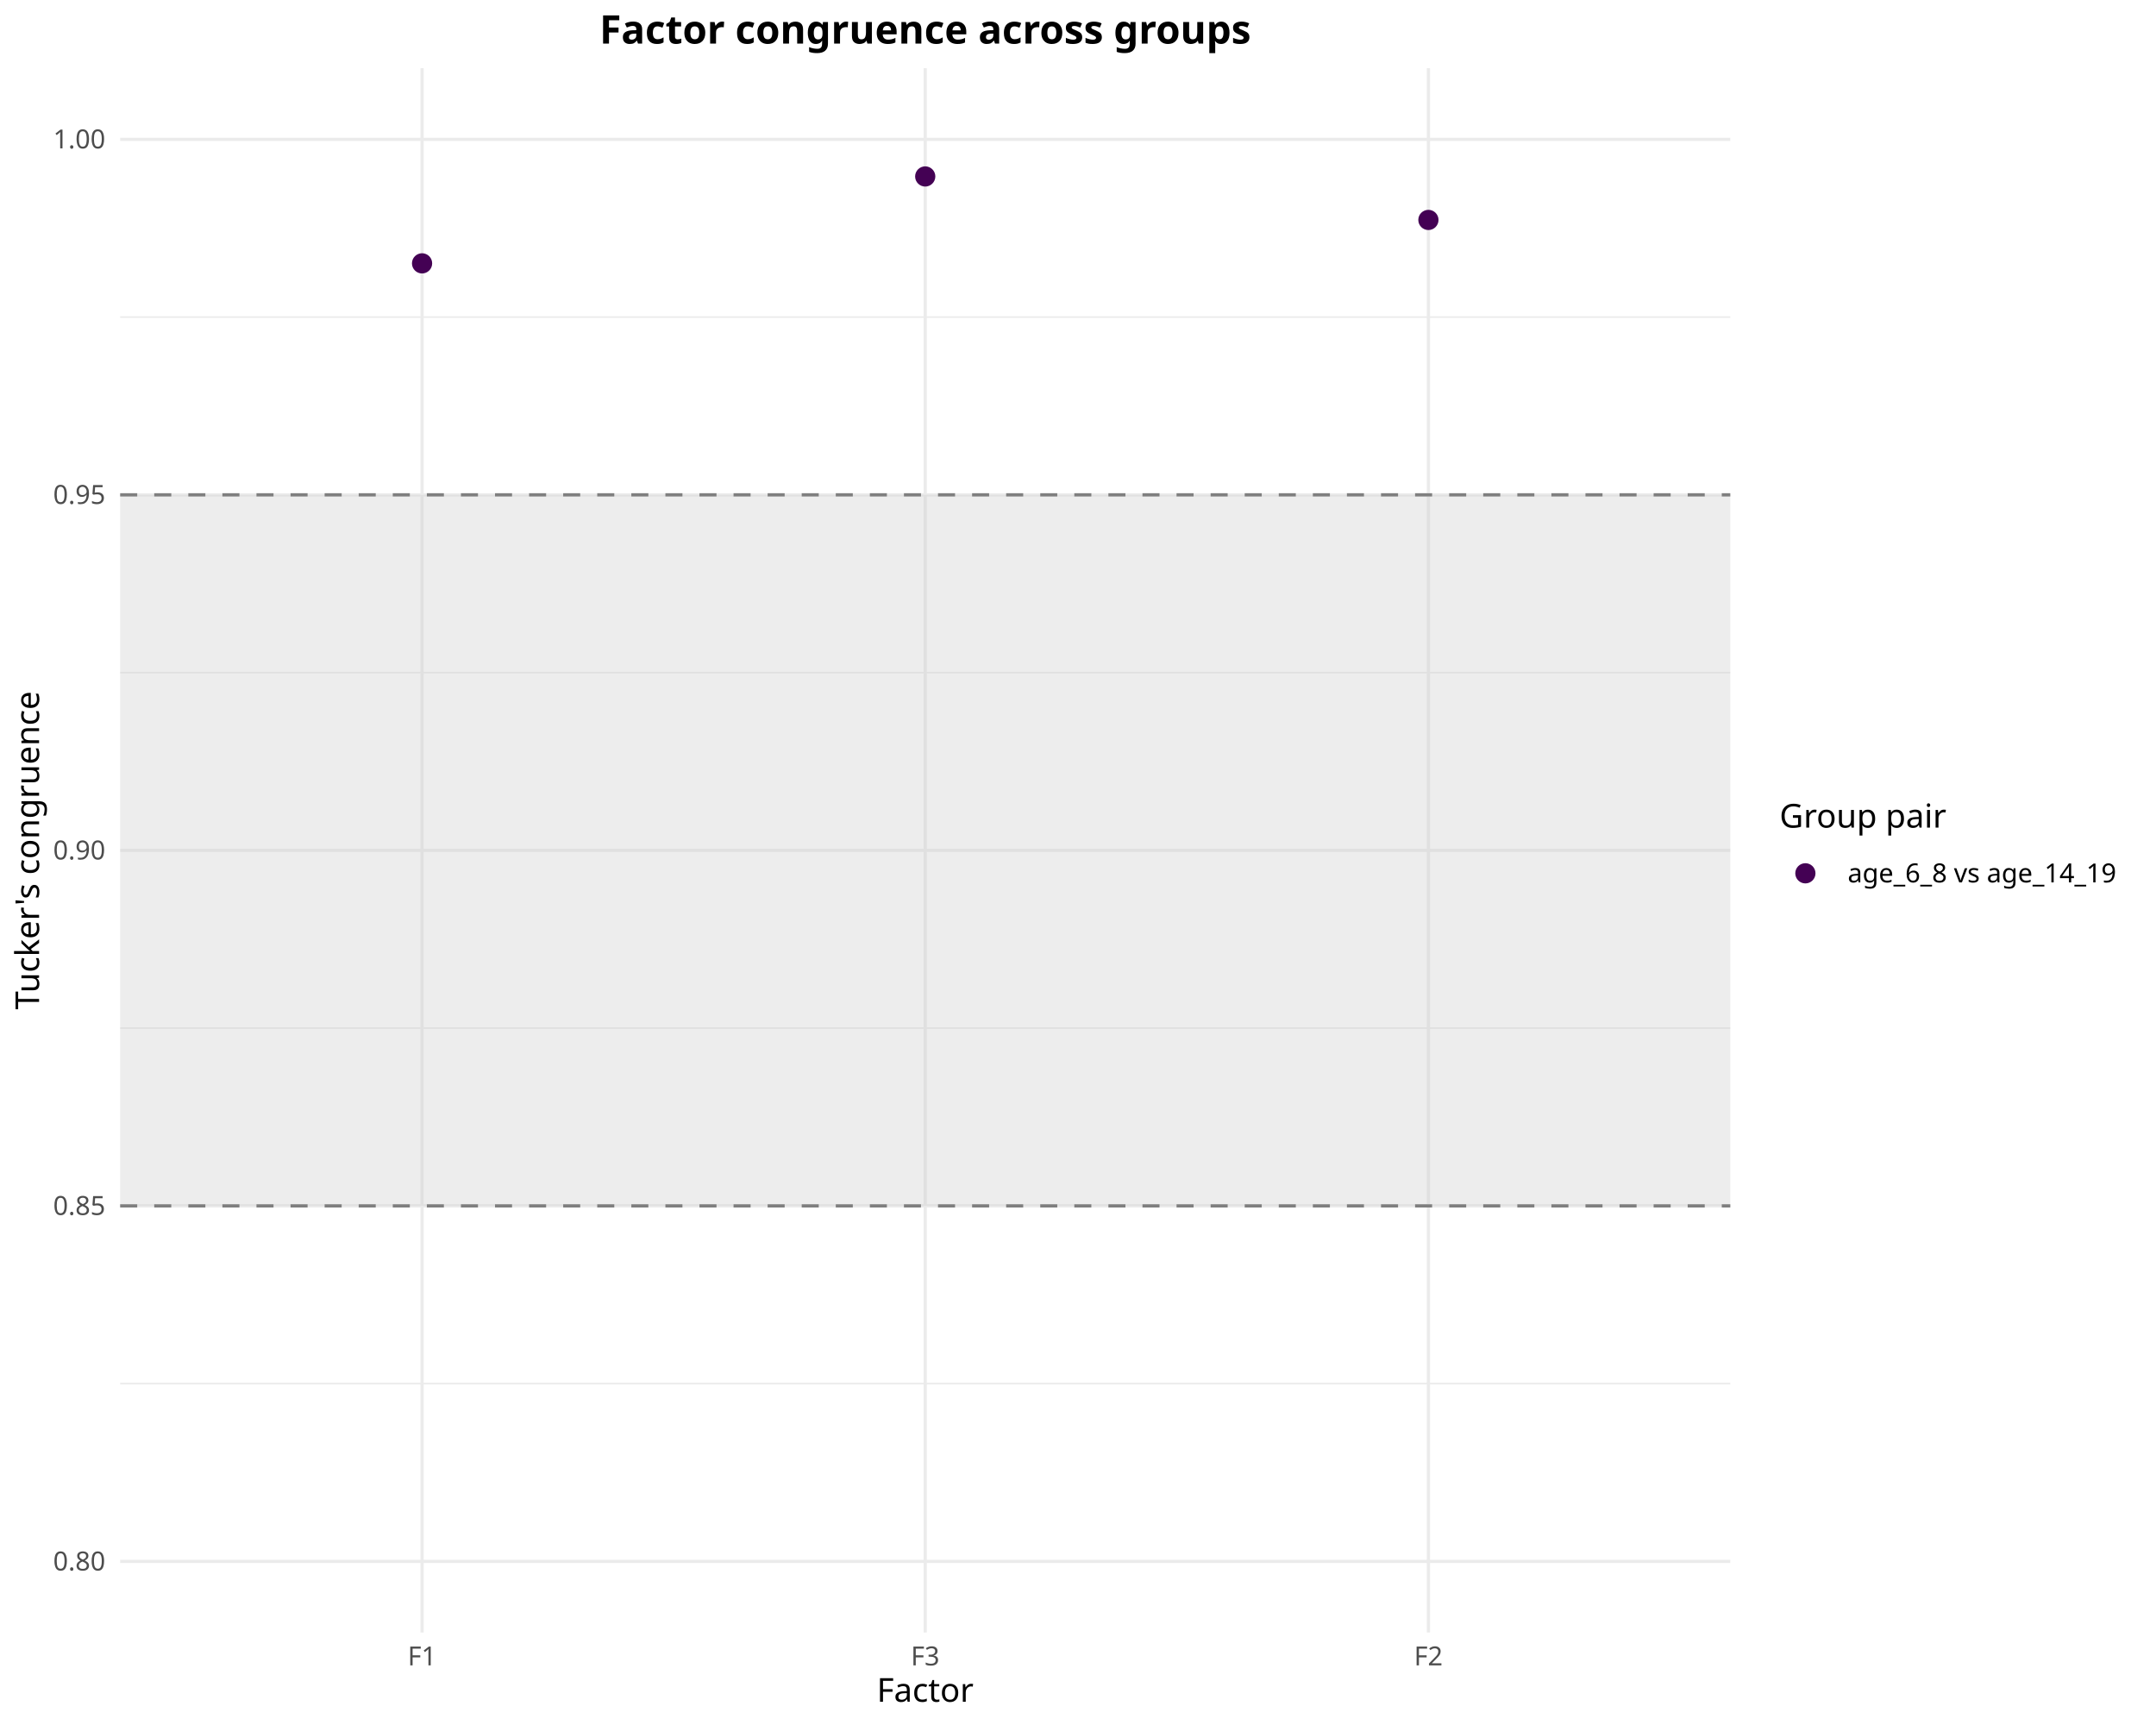
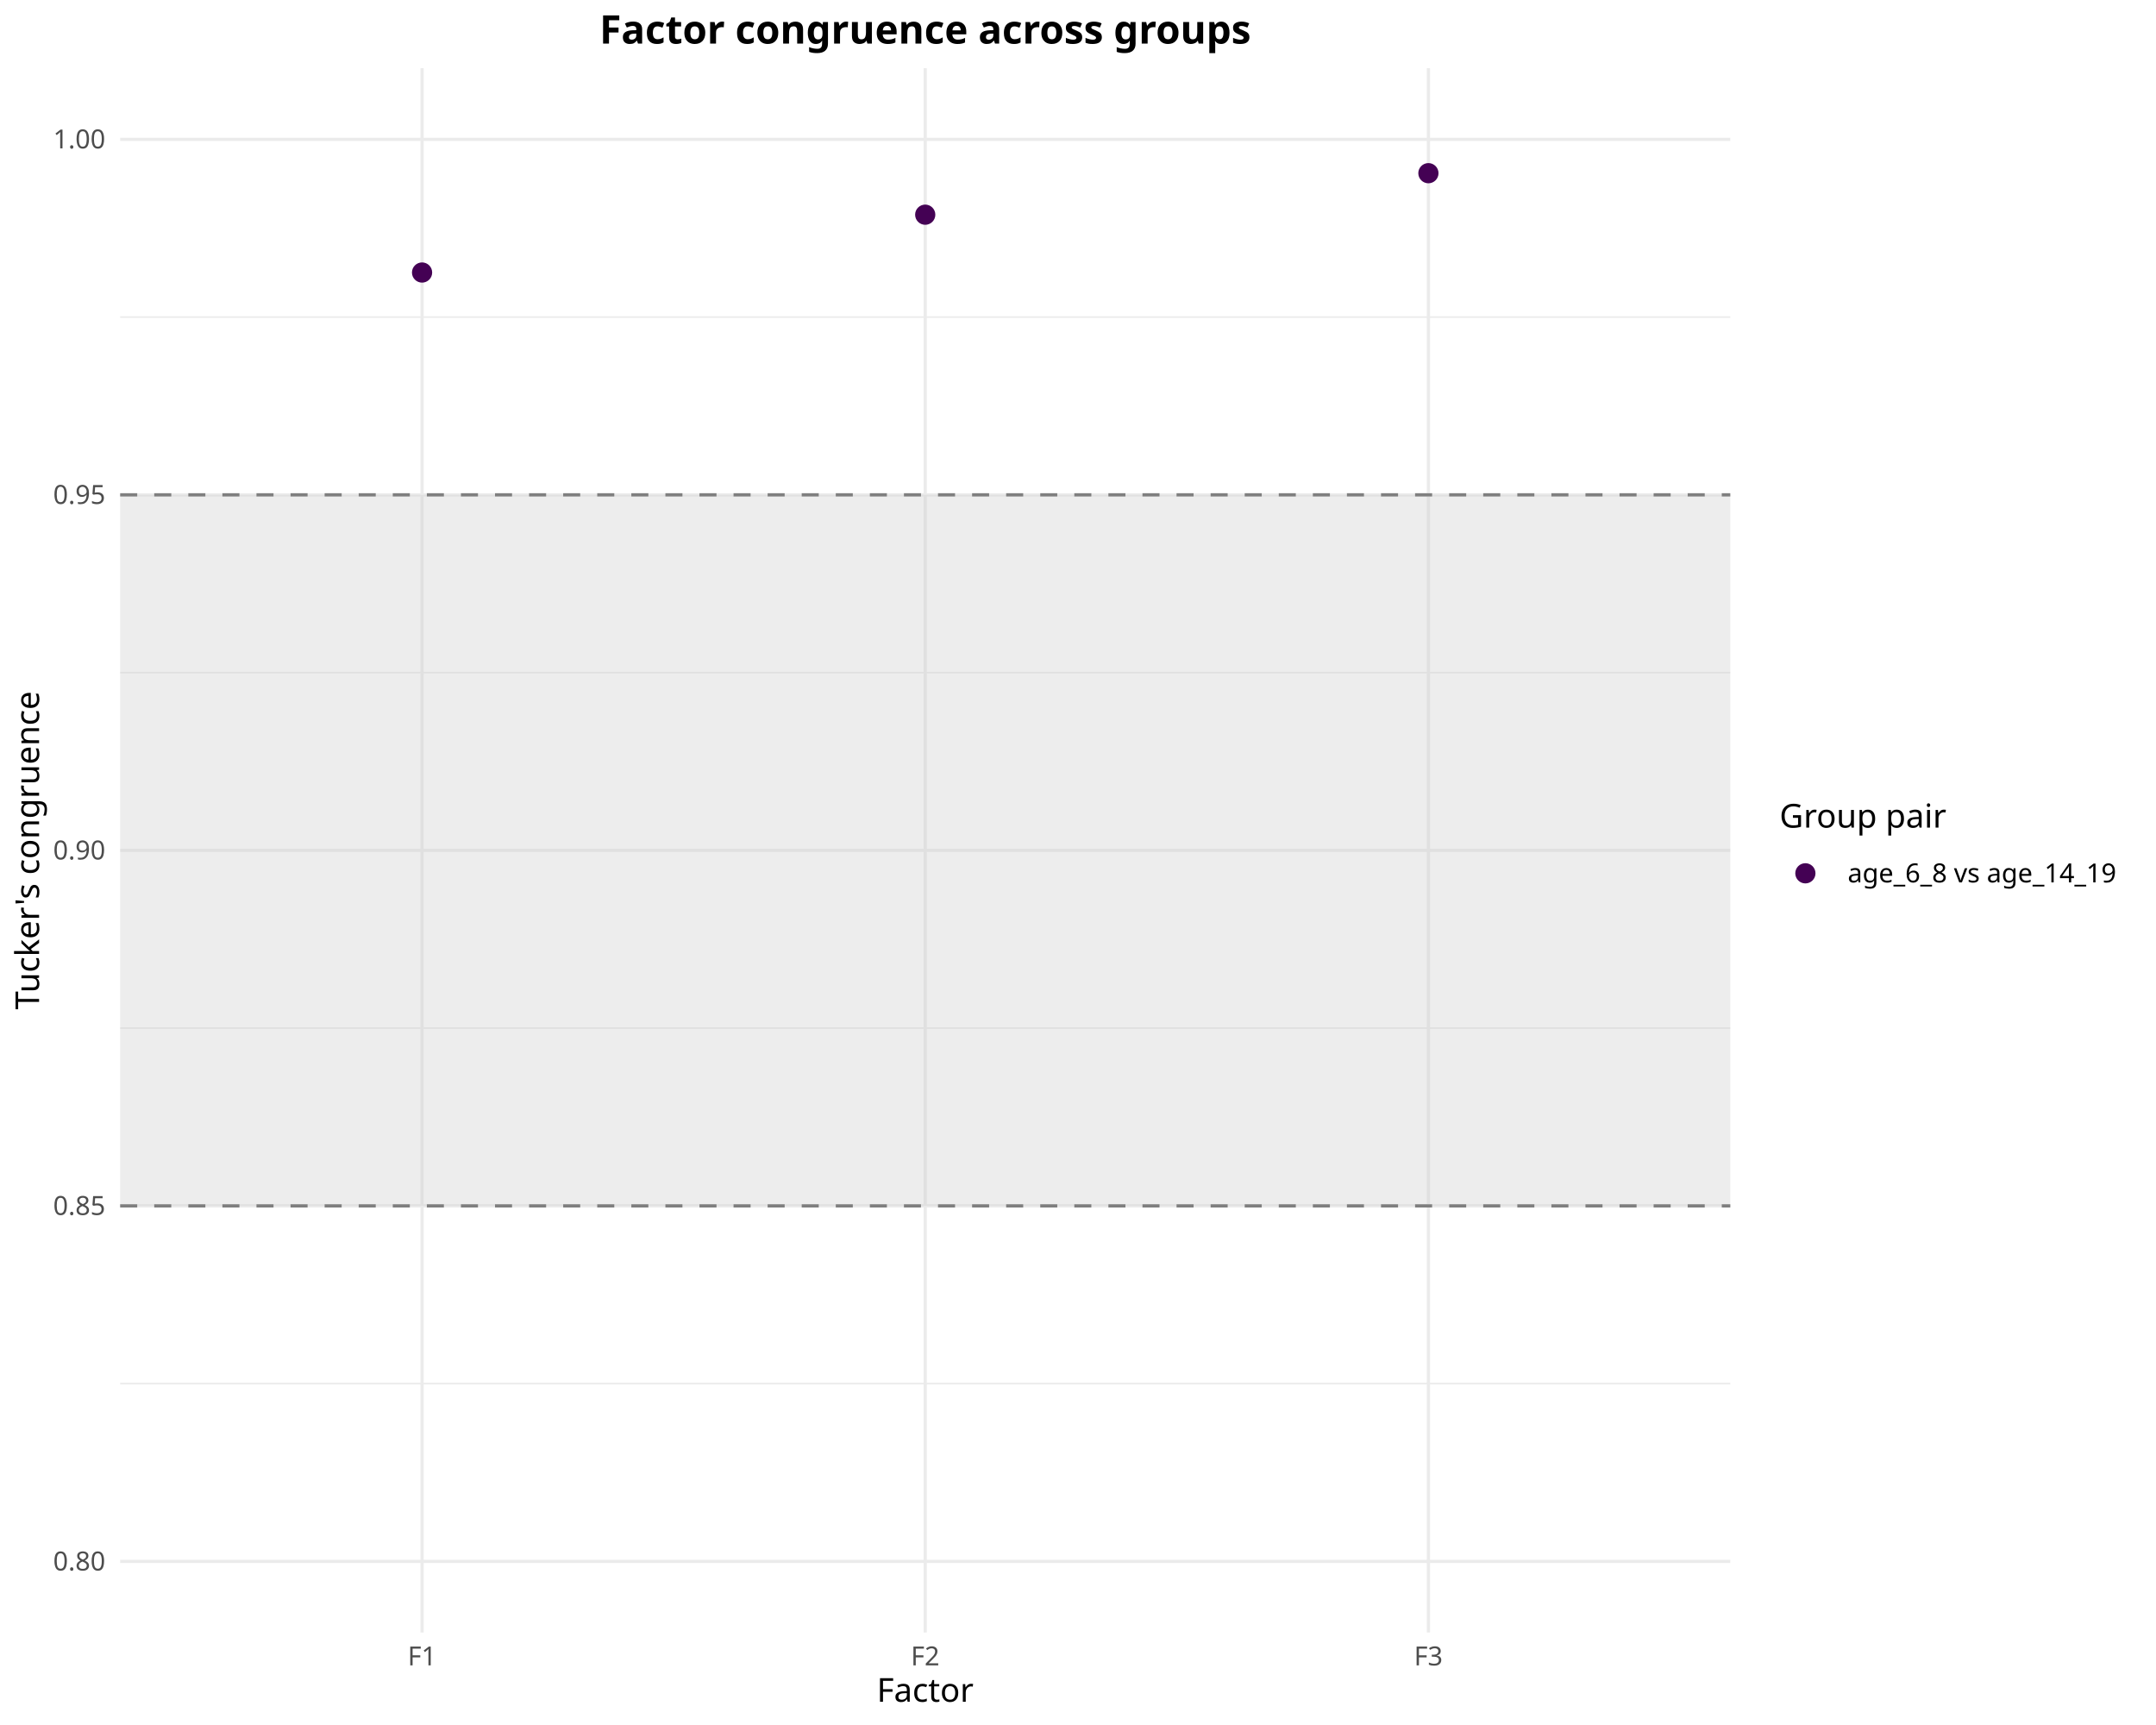
<svg xmlns="http://www.w3.org/2000/svg" class="svglite" data-engine-version="2.0" width="720.00pt" height="576.00pt" viewBox="0 0 720.00 576.00">
  <defs>
    <style type="text/css">
    .svglite line, .svglite polyline, .svglite polygon, .svglite path, .svglite rect, .svglite circle {
      fill: none;
      stroke: #000000;
      stroke-linecap: round;
      stroke-linejoin: round;
      stroke-miterlimit: 10.00;
    }
  </style>
  </defs>
  <rect width="100%" height="100%" style="stroke: none; fill: #FFFFFF;" />
  <defs>
    <clipPath id="cpMC4wMHw3MjAuMDB8MC4wMHw1NzYuMDA=">
      <rect x="0.00" y="0.00" width="720.00" height="576.00" />
    </clipPath>
  </defs>
  <g clip-path="url(#cpMC4wMHw3MjAuMDB8MC4wMHw1NzYuMDA=)">
    <rect x="0.00" y="0.00" width="720.00" height="576.00" style="stroke-width: 1.07; stroke: none; fill: #FFFFFF;" />
  </g>
  <defs>
    <clipPath id="cpNDAuMTN8NTc3LjgzfDIyLjc4fDU0NS4xMQ==">
      <rect x="40.13" y="22.78" width="537.70" height="522.33" />
    </clipPath>
  </defs>
  <g clip-path="url(#cpNDAuMTN8NTc3LjgzfDIyLjc4fDU0NS4xMQ==)">
    <polyline points="40.13,462.01 577.83,462.01 " style="stroke-width: 0.53; stroke: #EBEBEB; stroke-linecap: butt;" />
    <polyline points="40.13,343.30 577.83,343.30 " style="stroke-width: 0.53; stroke: #EBEBEB; stroke-linecap: butt;" />
    <polyline points="40.13,224.59 577.83,224.59 " style="stroke-width: 0.53; stroke: #EBEBEB; stroke-linecap: butt;" />
    <polyline points="40.13,105.88 577.83,105.88 " style="stroke-width: 0.53; stroke: #EBEBEB; stroke-linecap: butt;" />
    <polyline points="40.13,521.37 577.83,521.37 " style="stroke-width: 1.07; stroke: #EBEBEB; stroke-linecap: butt;" />
    <polyline points="40.13,402.66 577.83,402.66 " style="stroke-width: 1.07; stroke: #EBEBEB; stroke-linecap: butt;" />
    <polyline points="40.13,283.95 577.83,283.95 " style="stroke-width: 1.07; stroke: #EBEBEB; stroke-linecap: butt;" />
    <polyline points="40.13,165.24 577.83,165.24 " style="stroke-width: 1.07; stroke: #EBEBEB; stroke-linecap: butt;" />
    <polyline points="40.13,46.53 577.83,46.53 " style="stroke-width: 1.07; stroke: #EBEBEB; stroke-linecap: butt;" />
    <polyline points="140.95,545.11 140.95,22.78 " style="stroke-width: 1.07; stroke: #EBEBEB; stroke-linecap: butt;" />
    <polyline points="308.98,545.11 308.98,22.78 " style="stroke-width: 1.07; stroke: #EBEBEB; stroke-linecap: butt;" />
    <polyline points="477.02,545.11 477.02,22.78 " style="stroke-width: 1.07; stroke: #EBEBEB; stroke-linecap: butt;" />
    <rect x="40.13" y="165.24" width="537.70" height="237.42" style="stroke-width: 1.07; stroke: none; stroke-linecap: butt; stroke-linejoin: miter; fill: #CCCCCC; fill-opacity: 0.35;" />
    <line x1="40.13" y1="402.66" x2="577.83" y2="402.66" style="stroke-width: 1.07; stroke: #7F7F7F; stroke-dasharray: 5.69,5.69; stroke-linecap: butt;" />
    <line x1="40.13" y1="165.24" x2="577.83" y2="165.24" style="stroke-width: 1.07; stroke: #7F7F7F; stroke-dasharray: 5.69,5.69; stroke-linecap: butt;" />
-     <circle cx="140.95" cy="87.94" r="3.02" style="stroke-width: 0.71; stroke: #440154; fill: #440154;" />
-     <circle cx="308.98" cy="58.92" r="3.02" style="stroke-width: 0.71; stroke: #440154; fill: #440154;" />
-     <circle cx="477.02" cy="73.44" r="3.02" style="stroke-width: 0.71; stroke: #440154; fill: #440154;" />
+     <circle cx="140.95" cy="91.00" r="3.02" style="stroke-width: 0.71; stroke: #440154; fill: #440154;" />
+     <circle cx="308.98" cy="71.69" r="3.02" style="stroke-width: 0.71; stroke: #440154; fill: #440154;" />
+     <circle cx="477.02" cy="57.83" r="3.02" style="stroke-width: 0.71; stroke: #440154; fill: #440154;" />
  </g>
  <g clip-path="url(#cpMC4wMHw3MjAuMDB8MC4wMHw1NzYuMDA=)">
    <text x="35.20" y="524.40" text-anchor="end" style="font-size: 8.80px; fill: #4D4D4D; font-family: sans;" textLength="17.13px" lengthAdjust="spacingAndGlyphs">0.80</text>
    <text x="35.20" y="405.69" text-anchor="end" style="font-size: 8.80px; fill: #4D4D4D; font-family: sans;" textLength="17.13px" lengthAdjust="spacingAndGlyphs">0.85</text>
    <text x="35.20" y="286.98" text-anchor="end" style="font-size: 8.80px; fill: #4D4D4D; font-family: sans;" textLength="17.13px" lengthAdjust="spacingAndGlyphs">0.90</text>
    <text x="35.20" y="168.26" text-anchor="end" style="font-size: 8.80px; fill: #4D4D4D; font-family: sans;" textLength="17.13px" lengthAdjust="spacingAndGlyphs">0.95</text>
    <text x="35.20" y="49.55" text-anchor="end" style="font-size: 8.80px; fill: #4D4D4D; font-family: sans;" textLength="17.13px" lengthAdjust="spacingAndGlyphs">1.00</text>
    <text x="140.95" y="556.10" text-anchor="middle" style="font-size: 8.80px; fill: #4D4D4D; font-family: sans;" textLength="10.27px" lengthAdjust="spacingAndGlyphs">F1</text>
-     <text x="308.98" y="556.10" text-anchor="middle" style="font-size: 8.80px; fill: #4D4D4D; font-family: sans;" textLength="10.27px" lengthAdjust="spacingAndGlyphs">F3</text>
-     <text x="477.02" y="556.10" text-anchor="middle" style="font-size: 8.80px; fill: #4D4D4D; font-family: sans;" textLength="10.27px" lengthAdjust="spacingAndGlyphs">F2</text>
+     <text x="308.98" y="556.10" text-anchor="middle" style="font-size: 8.80px; fill: #4D4D4D; font-family: sans;" textLength="10.27px" lengthAdjust="spacingAndGlyphs">F2</text>
+     <text x="477.02" y="556.10" text-anchor="middle" style="font-size: 8.80px; fill: #4D4D4D; font-family: sans;" textLength="10.27px" lengthAdjust="spacingAndGlyphs">F3</text>
    <text x="308.98" y="568.24" text-anchor="middle" style="font-size: 11.00px; font-family: sans;" textLength="31.18px" lengthAdjust="spacingAndGlyphs">Factor</text>
    <text transform="translate(13.05,283.95) rotate(-90)" text-anchor="middle" style="font-size: 11.00px; font-family: sans;" textLength="101.79px" lengthAdjust="spacingAndGlyphs">Tucker's congruence</text>
    <text x="594.27" y="276.35" style="font-size: 11.00px; font-family: sans;" textLength="51.97px" lengthAdjust="spacingAndGlyphs">Group pair</text>
    <circle cx="602.91" cy="291.61" r="3.02" style="stroke-width: 0.71; stroke: #440154; fill: #440154;" />
    <text x="617.03" y="294.64" style="font-size: 8.80px; font-family: sans;" textLength="92.01px" lengthAdjust="spacingAndGlyphs">age_6_8 vs age_14_19</text>
    <text x="308.98" y="14.56" text-anchor="middle" style="font-size: 13.20px; font-weight: bold; font-family: sans;" textLength="196.68px" lengthAdjust="spacingAndGlyphs">Factor congruence across groups</text>
  </g>
</svg>
